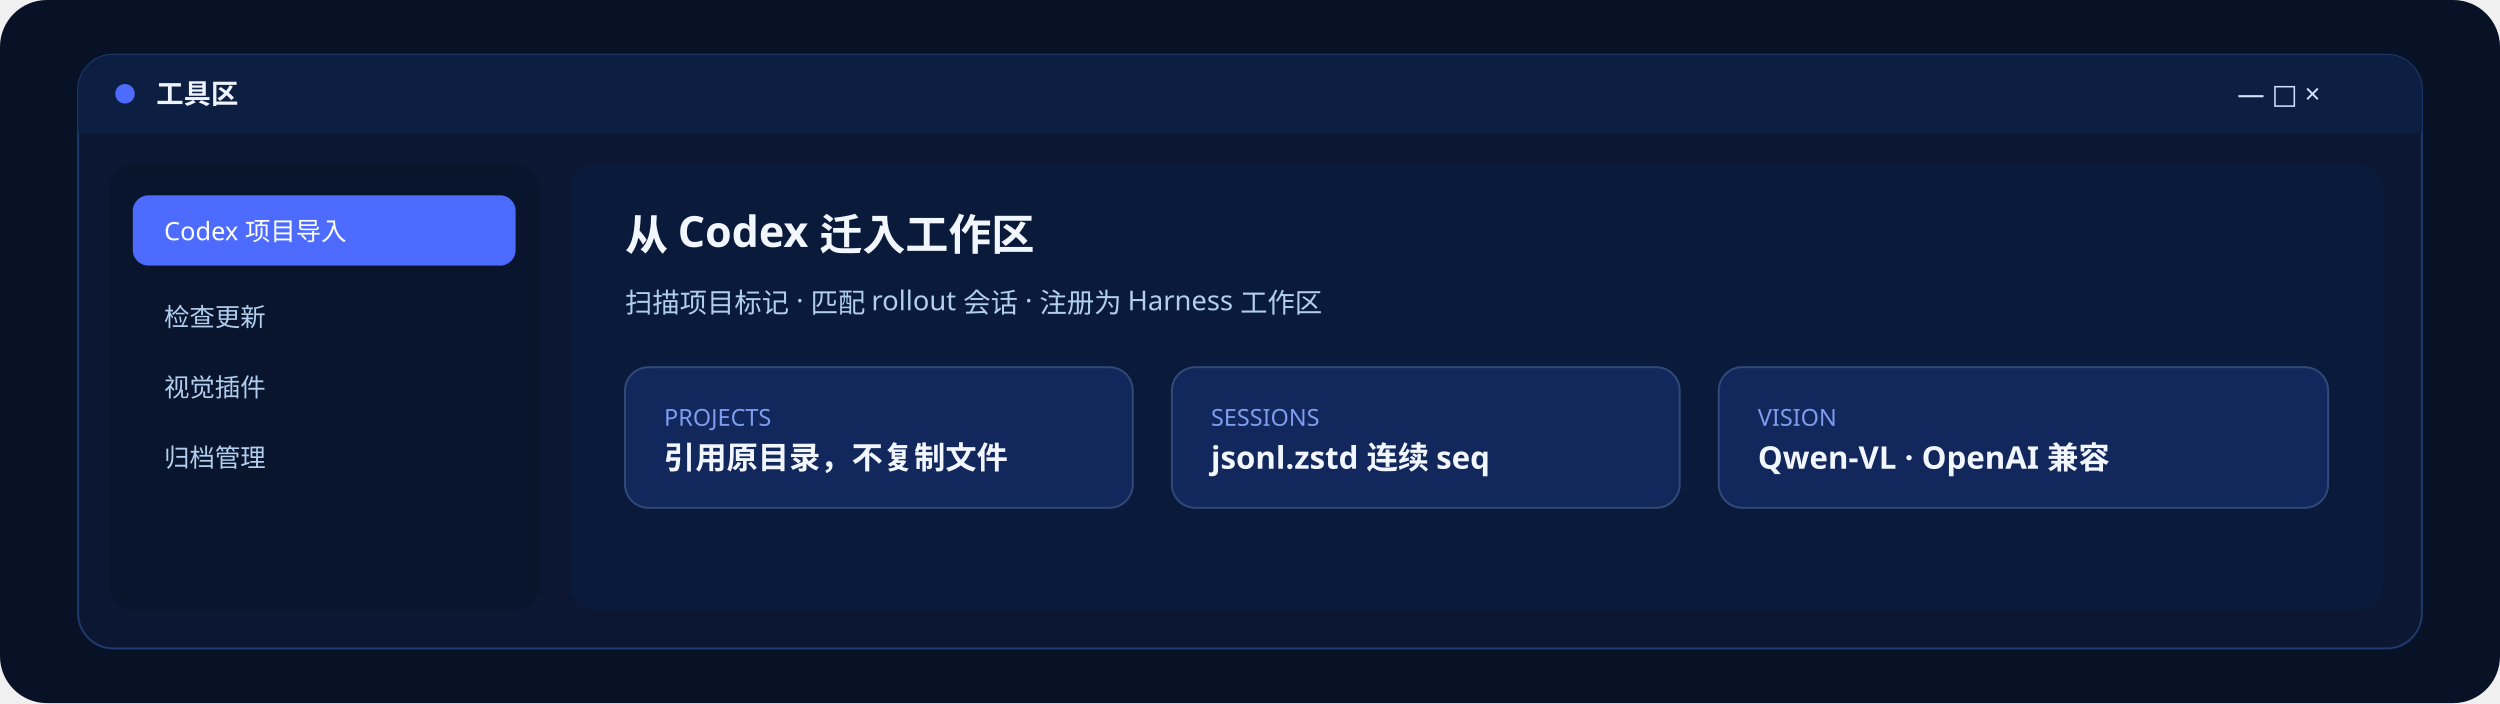
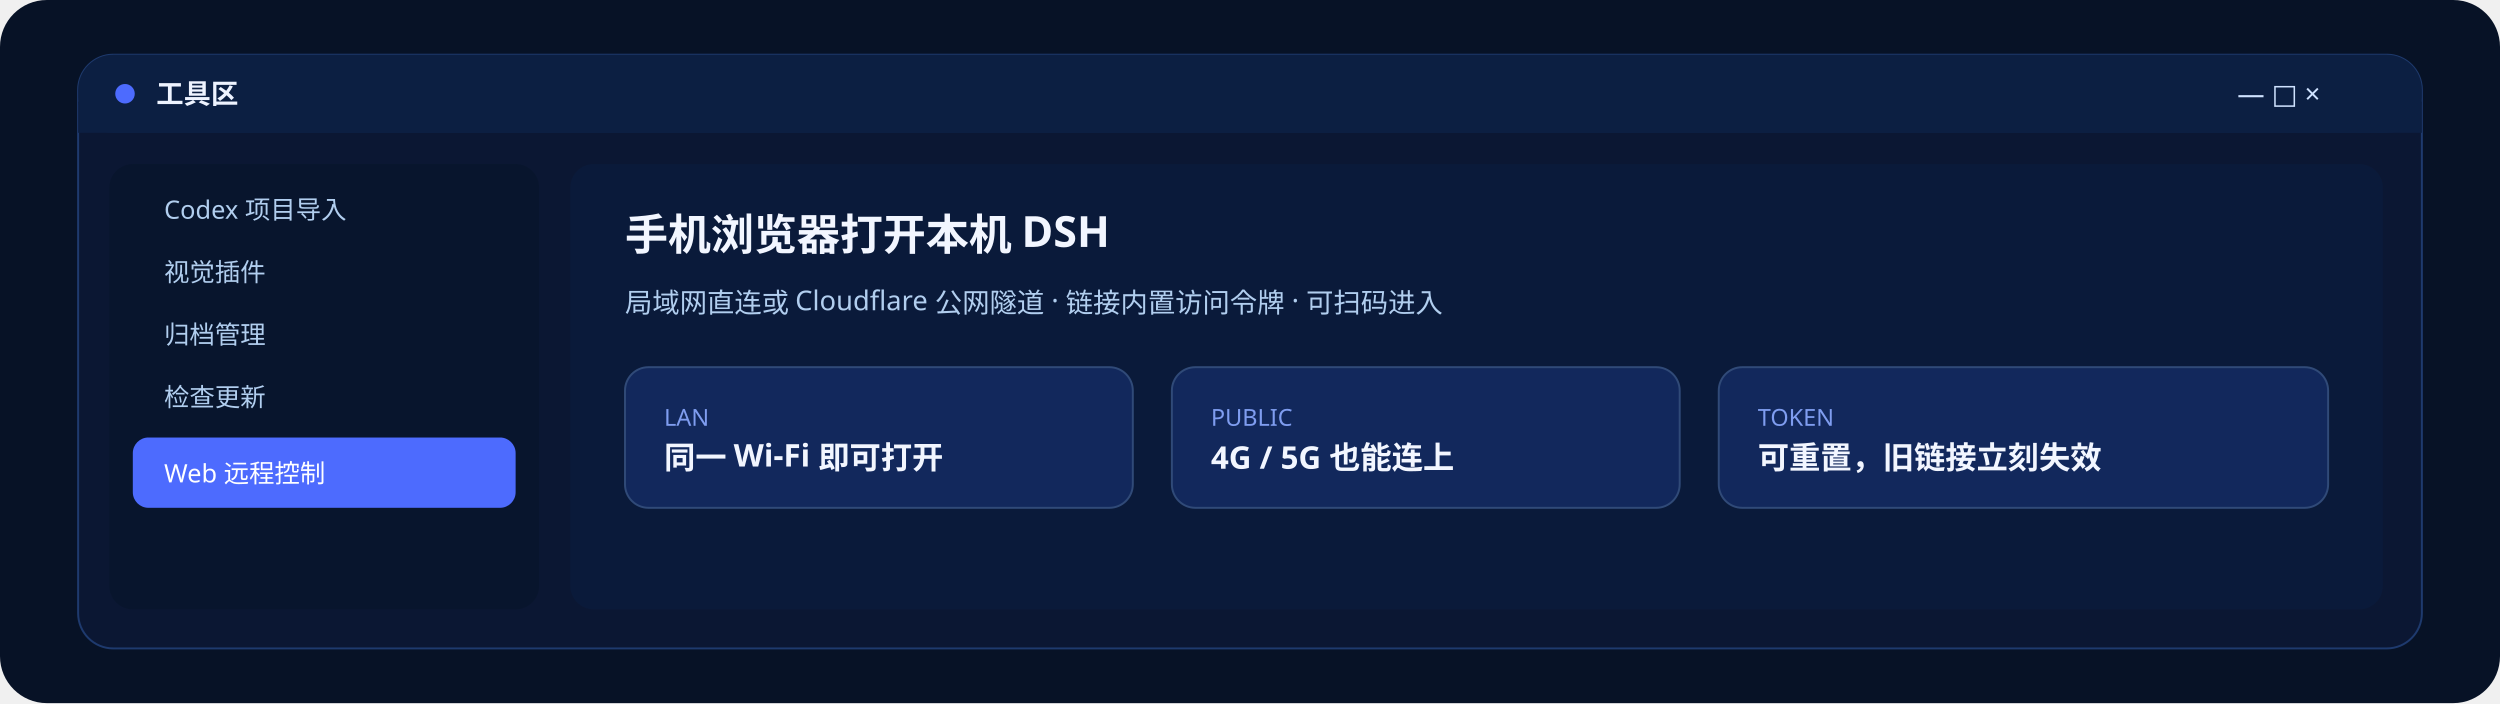
- <svg xmlns="http://www.w3.org/2000/svg" width="1280" height="360" viewBox="0 0 1280 360" role="img" aria-label="Tools window">
+ <svg xmlns="http://www.w3.org/2000/svg" width="1280" height="360" viewBox="0 0 1280 360" role="img" aria-label="工具区：Web 远程控制">
  <rect width="1280" height="360" rx="24" fill="#071226" />
  <rect x="40" y="28" width="1200" height="304" rx="18" fill="#0b1733" stroke="#1e3a6e" />
  <rect x="40" y="28" width="1200" height="40" rx="18" fill="#0c1f42" />
  <rect x="40" y="52" width="1200" height="16" fill="#0c1f42" />
  <circle cx="64" cy="48" r="5" fill="#4d6bfe" />
  <text x="80" y="53" fill="#eef3ff" font-family="Segoe UI, Microsoft YaHei, sans-serif" font-size="14" font-weight="600">工具区</text>
  <text x="1188" y="53" text-anchor="end" fill="#cfe2ff" font-family="Segoe UI, Microsoft YaHei, sans-serif" font-size="14">—  □  ×</text>
  <rect x="56" y="84" width="220" height="228" rx="12" fill="#08152d" />
-   <rect x="68" y="100" width="196" height="36" rx="8" fill="#4d6bfe" />
-   <text x="84" y="123" fill="#fff" font-family="Segoe UI, Microsoft YaHei, sans-serif" font-size="13">Codex 项目导入</text>
-   <text x="84" y="167" fill="#b1ceef" font-family="Segoe UI, Microsoft YaHei, sans-serif" font-size="13">检查更新</text>
-   <text x="84" y="203" fill="#b1ceef" font-family="Segoe UI, Microsoft YaHei, sans-serif" font-size="13">视觉插件</text>
-   <text x="84" y="239" fill="#b1ceef" font-family="Segoe UI, Microsoft YaHei, sans-serif" font-size="13">归档管理</text>
+   <text x="84" y="112" fill="#b1ceef" font-family="Segoe UI, Microsoft YaHei, sans-serif" font-size="13">Codex 项目导入</text>
+   <text x="84" y="144" fill="#b1ceef" font-family="Segoe UI, Microsoft YaHei, sans-serif" font-size="13">视觉插件</text>
+   <text x="84" y="176" fill="#b1ceef" font-family="Segoe UI, Microsoft YaHei, sans-serif" font-size="13">归档管理</text>
+   <text x="84" y="208" fill="#b1ceef" font-family="Segoe UI, Microsoft YaHei, sans-serif" font-size="13">检查更新</text>
+   <rect x="68" y="224" width="196" height="36" rx="8" fill="#4d6bfe" />
+   <text x="84" y="247" fill="#fff" font-family="Segoe UI, Microsoft YaHei, sans-serif" font-size="13">Web 远程控制</text>
  <rect x="292" y="84" width="928" height="228" rx="12" fill="#0a1a3a" />
-   <text x="320" y="128" fill="#f2f6ff" font-family="Segoe UI, Microsoft YaHei, sans-serif" font-size="22" font-weight="700">从 Codex 迁入工作区</text>
-   <text x="320" y="160" fill="#b1ceef" font-family="Segoe UI, Microsoft YaHei, sans-serif" font-size="14">扫描项目标记 · 匹配 rollout 会话 · 注册为 Harness 工作区</text>
+   <text x="320" y="128" fill="#f2f6ff" font-family="Segoe UI, Microsoft YaHei, sans-serif" font-size="22" font-weight="700">手机浏览器打开本机 DSH</text>
+   <text x="320" y="160" fill="#b1ceef" font-family="Segoe UI, Microsoft YaHei, sans-serif" font-size="14">局域网直连或 Cloudflare 公网隧道 · 链接内置访问令牌 · 可扫码进入</text>
  <rect x="320" y="188" width="260" height="72" rx="12" fill="#12285c" stroke="#304a78" />
-   <text x="340" y="218" fill="#7f9df0" font-family="Segoe UI, Microsoft YaHei, sans-serif" font-size="12">PROJECTS</text>
-   <text x="340" y="240" fill="#f2f6ff" font-family="Segoe UI, Microsoft YaHei, sans-serif" font-size="16" font-weight="600">引用原目录，不复制文件</text>
+   <text x="340" y="218" fill="#7f9df0" font-family="Segoe UI, Microsoft YaHei, sans-serif" font-size="12">LAN</text>
+   <text x="340" y="240" fill="#f2f6ff" font-family="Segoe UI, Microsoft YaHei, sans-serif" font-size="16" font-weight="600">同一 Wi-Fi 即可打开</text>
  <rect x="600" y="188" width="260" height="72" rx="12" fill="#12285c" stroke="#304a78" />
-   <text x="620" y="218" fill="#7f9df0" font-family="Segoe UI, Microsoft YaHei, sans-serif" font-size="12">SESSIONS</text>
-   <text x="620" y="240" fill="#f2f6ff" font-family="Segoe UI, Microsoft YaHei, sans-serif" font-size="16" font-weight="600">jsonl.zstd 连续 seq</text>
+   <text x="620" y="218" fill="#7f9df0" font-family="Segoe UI, Microsoft YaHei, sans-serif" font-size="12">PUBLIC</text>
+   <text x="620" y="240" fill="#f2f6ff" font-family="Segoe UI, Microsoft YaHei, sans-serif" font-size="16" font-weight="600">4G / 5G 也能连上</text>
  <rect x="880" y="188" width="312" height="72" rx="12" fill="#12285c" stroke="#304a78" />
-   <text x="900" y="218" fill="#7f9df0" font-family="Segoe UI, Microsoft YaHei, sans-serif" font-size="12">VISION</text>
-   <text x="900" y="240" fill="#f2f6ff" font-family="Segoe UI, Microsoft YaHei, sans-serif" font-size="16" font-weight="600">Qwen-VL · OpenAI 兼容</text>
+   <text x="900" y="218" fill="#7f9df0" font-family="Segoe UI, Microsoft YaHei, sans-serif" font-size="12">TOKEN</text>
+   <text x="900" y="240" fill="#f2f6ff" font-family="Segoe UI, Microsoft YaHei, sans-serif" font-size="16" font-weight="600">可重置，旧链接立刻失效</text>
</svg>
